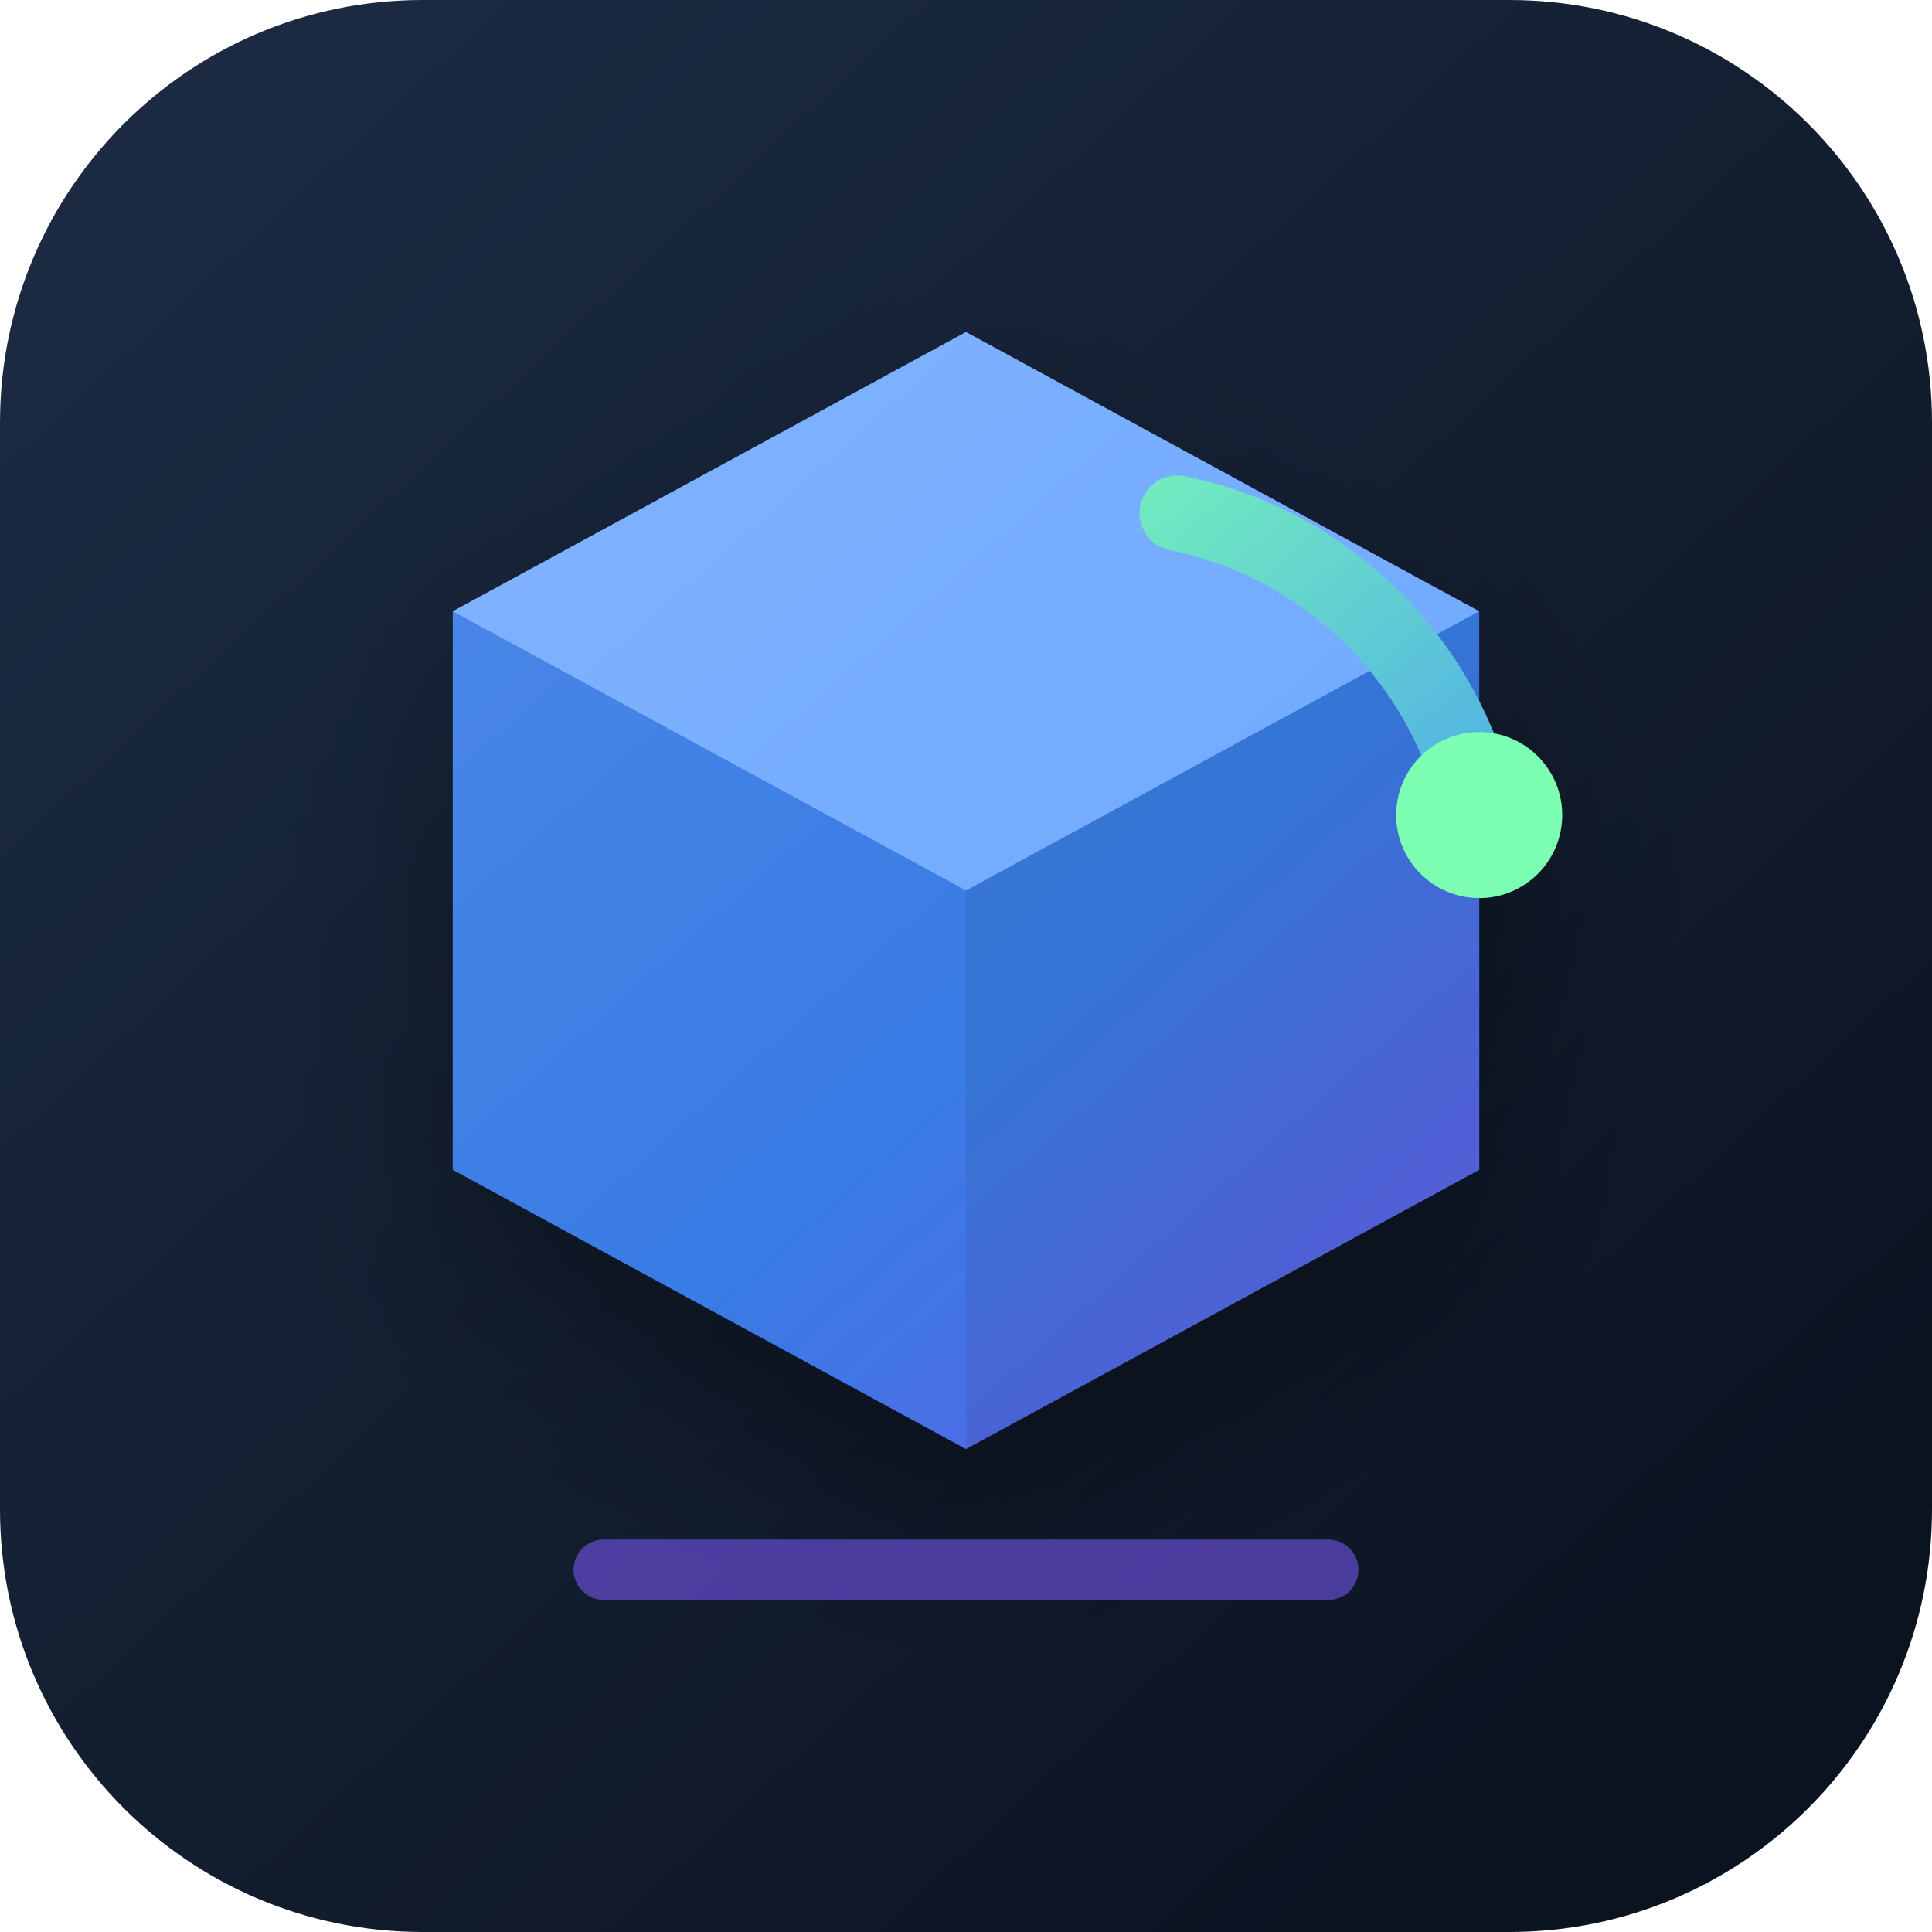
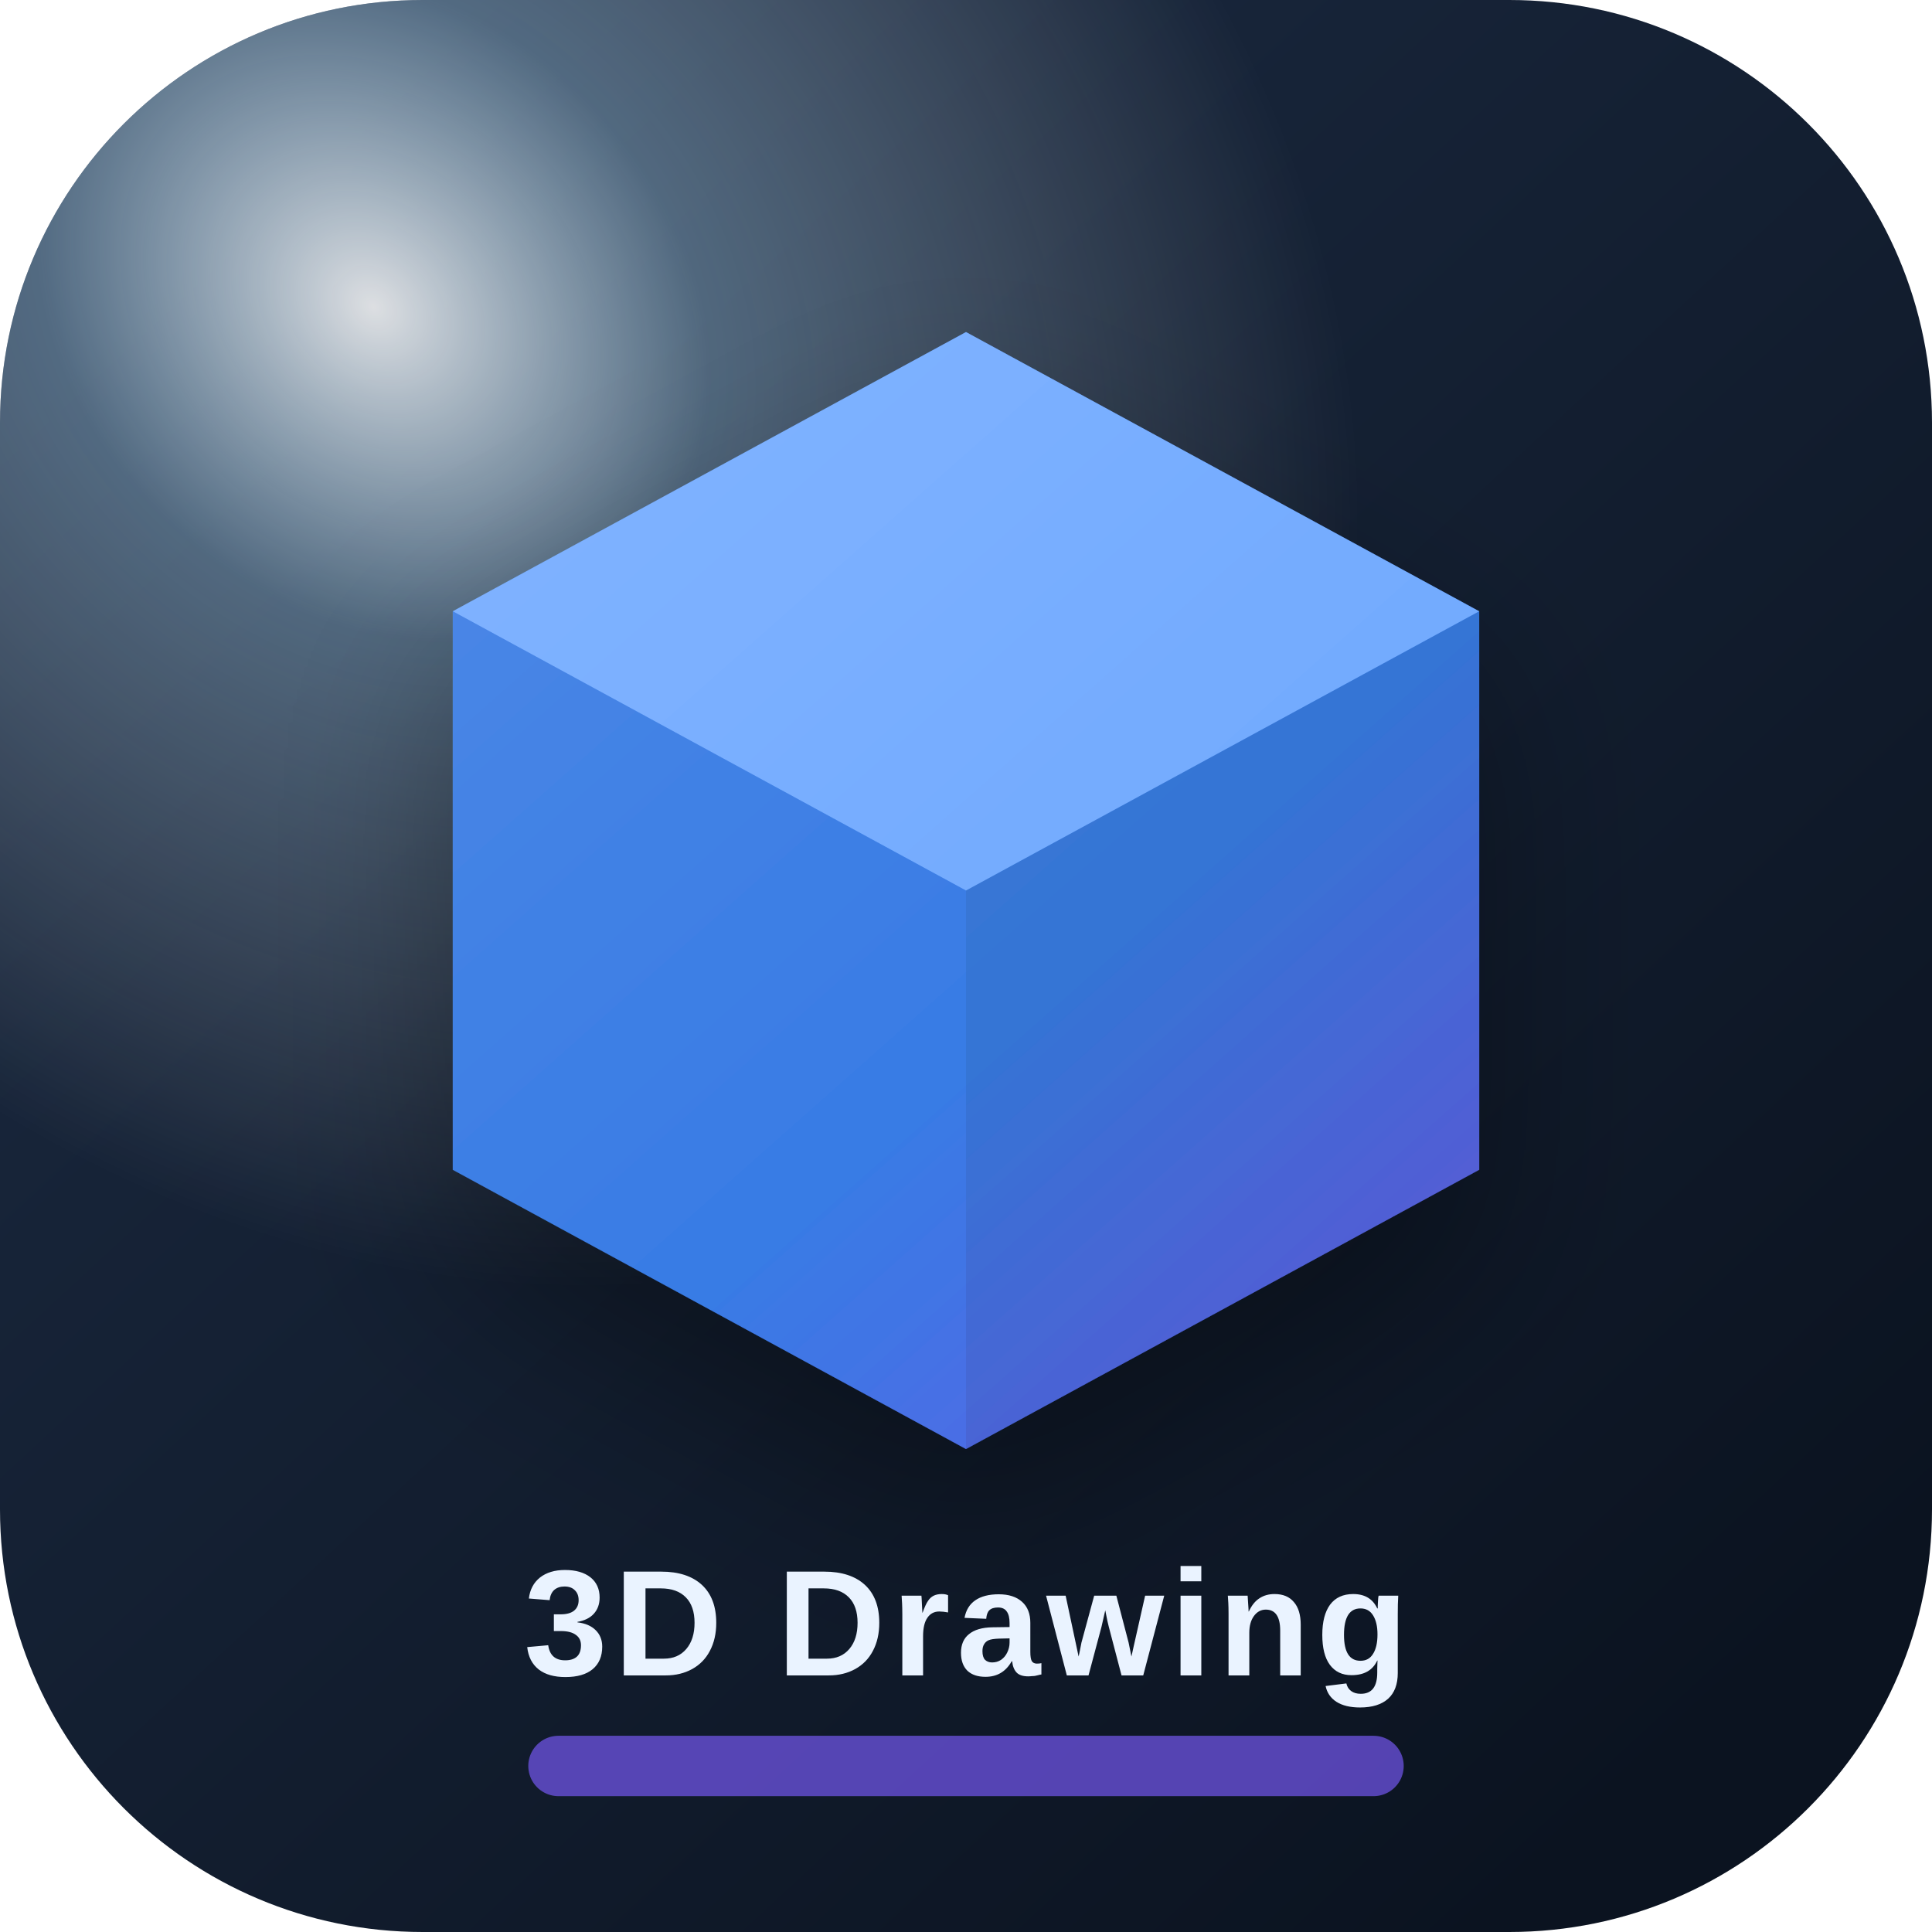
<svg xmlns="http://www.w3.org/2000/svg" viewBox="0 0 128 128" fill="none">
  <defs>
    <linearGradient id="bg" x1="16" y1="12" x2="112" y2="116" gradientUnits="userSpaceOnUse">
      <stop stop-color="#1B2A41" />
      <stop offset="1" stop-color="#0B1320" />
    </linearGradient>
    <linearGradient id="cube" x1="34" y1="28" x2="96" y2="98" gradientUnits="userSpaceOnUse">
      <stop stop-color="#5B9DFF" />
      <stop offset="0.55" stop-color="#3D8BFD" />
      <stop offset="1" stop-color="#7C5CFF" />
    </linearGradient>
-     <linearGradient id="accent" x1="70" y1="24" x2="108" y2="70" gradientUnits="userSpaceOnUse">
-       <stop stop-color="#7CFFB2" />
-       <stop offset="1" stop-color="#3D8BFD" />
-     </linearGradient>
+     <radialGradient id="cornerLight" cx="0" cy="0" r="1" gradientUnits="userSpaceOnUse" gradientTransform="translate(25 20) rotate(44) scale(72 58)">
+       <stop stop-color="#FFFFFF" stop-opacity="0.85" />
+       <stop offset="0.34" stop-color="#BEE7FF" stop-opacity="0.34" />
+       <stop offset="1" stop-color="#FFFFFF" stop-opacity="0" />
+     </radialGradient>
    <filter id="soft" x="-20%" y="-20%" width="140%" height="140%">
      <feDropShadow dx="0" dy="6" stdDeviation="6" flood-color="#000" flood-opacity="0.35" />
    </filter>
  </defs>
  <rect width="128" height="128" rx="28" fill="url(#bg)" />
+   <rect width="128" height="128" rx="28" fill="url(#cornerLight)" />
  <g filter="url(#soft)">
    <path d="M64 22L98 40.5V77.5L64 96L30 77.5V40.5L64 22Z" fill="url(#cube)" />
    <path d="M64 22L98 40.5L64 59L30 40.5L64 22Z" fill="#9EC5FF" fill-opacity="0.55" />
    <path d="M64 59V96L30 77.5V40.5L64 59Z" fill="#2F5FB8" fill-opacity="0.35" />
    <path d="M64 59V96L98 77.5V40.5L64 59Z" fill="#1E3A6E" fill-opacity="0.28" />
-     <path d="M78 34c10 2 18 10 20 20" stroke="url(#accent)" stroke-width="5" stroke-linecap="round" />
-     <circle cx="98" cy="54" r="5.5" fill="#7CFFB2" />
  </g>
-   <path d="M40 104h48" stroke="#7C5CFF" stroke-opacity="0.55" stroke-width="4" stroke-linecap="round" />
+   <text x="64" y="111" text-anchor="middle" font-family="Segoe UI, Arial, sans-serif" font-size="10" font-weight="700" letter-spacing="0.4" fill="#EAF3FF">3D Drawing</text>
+   <path d="M37 117h54" stroke="#7C5CFF" stroke-opacity="0.65" stroke-width="4" stroke-linecap="round" />
</svg>
